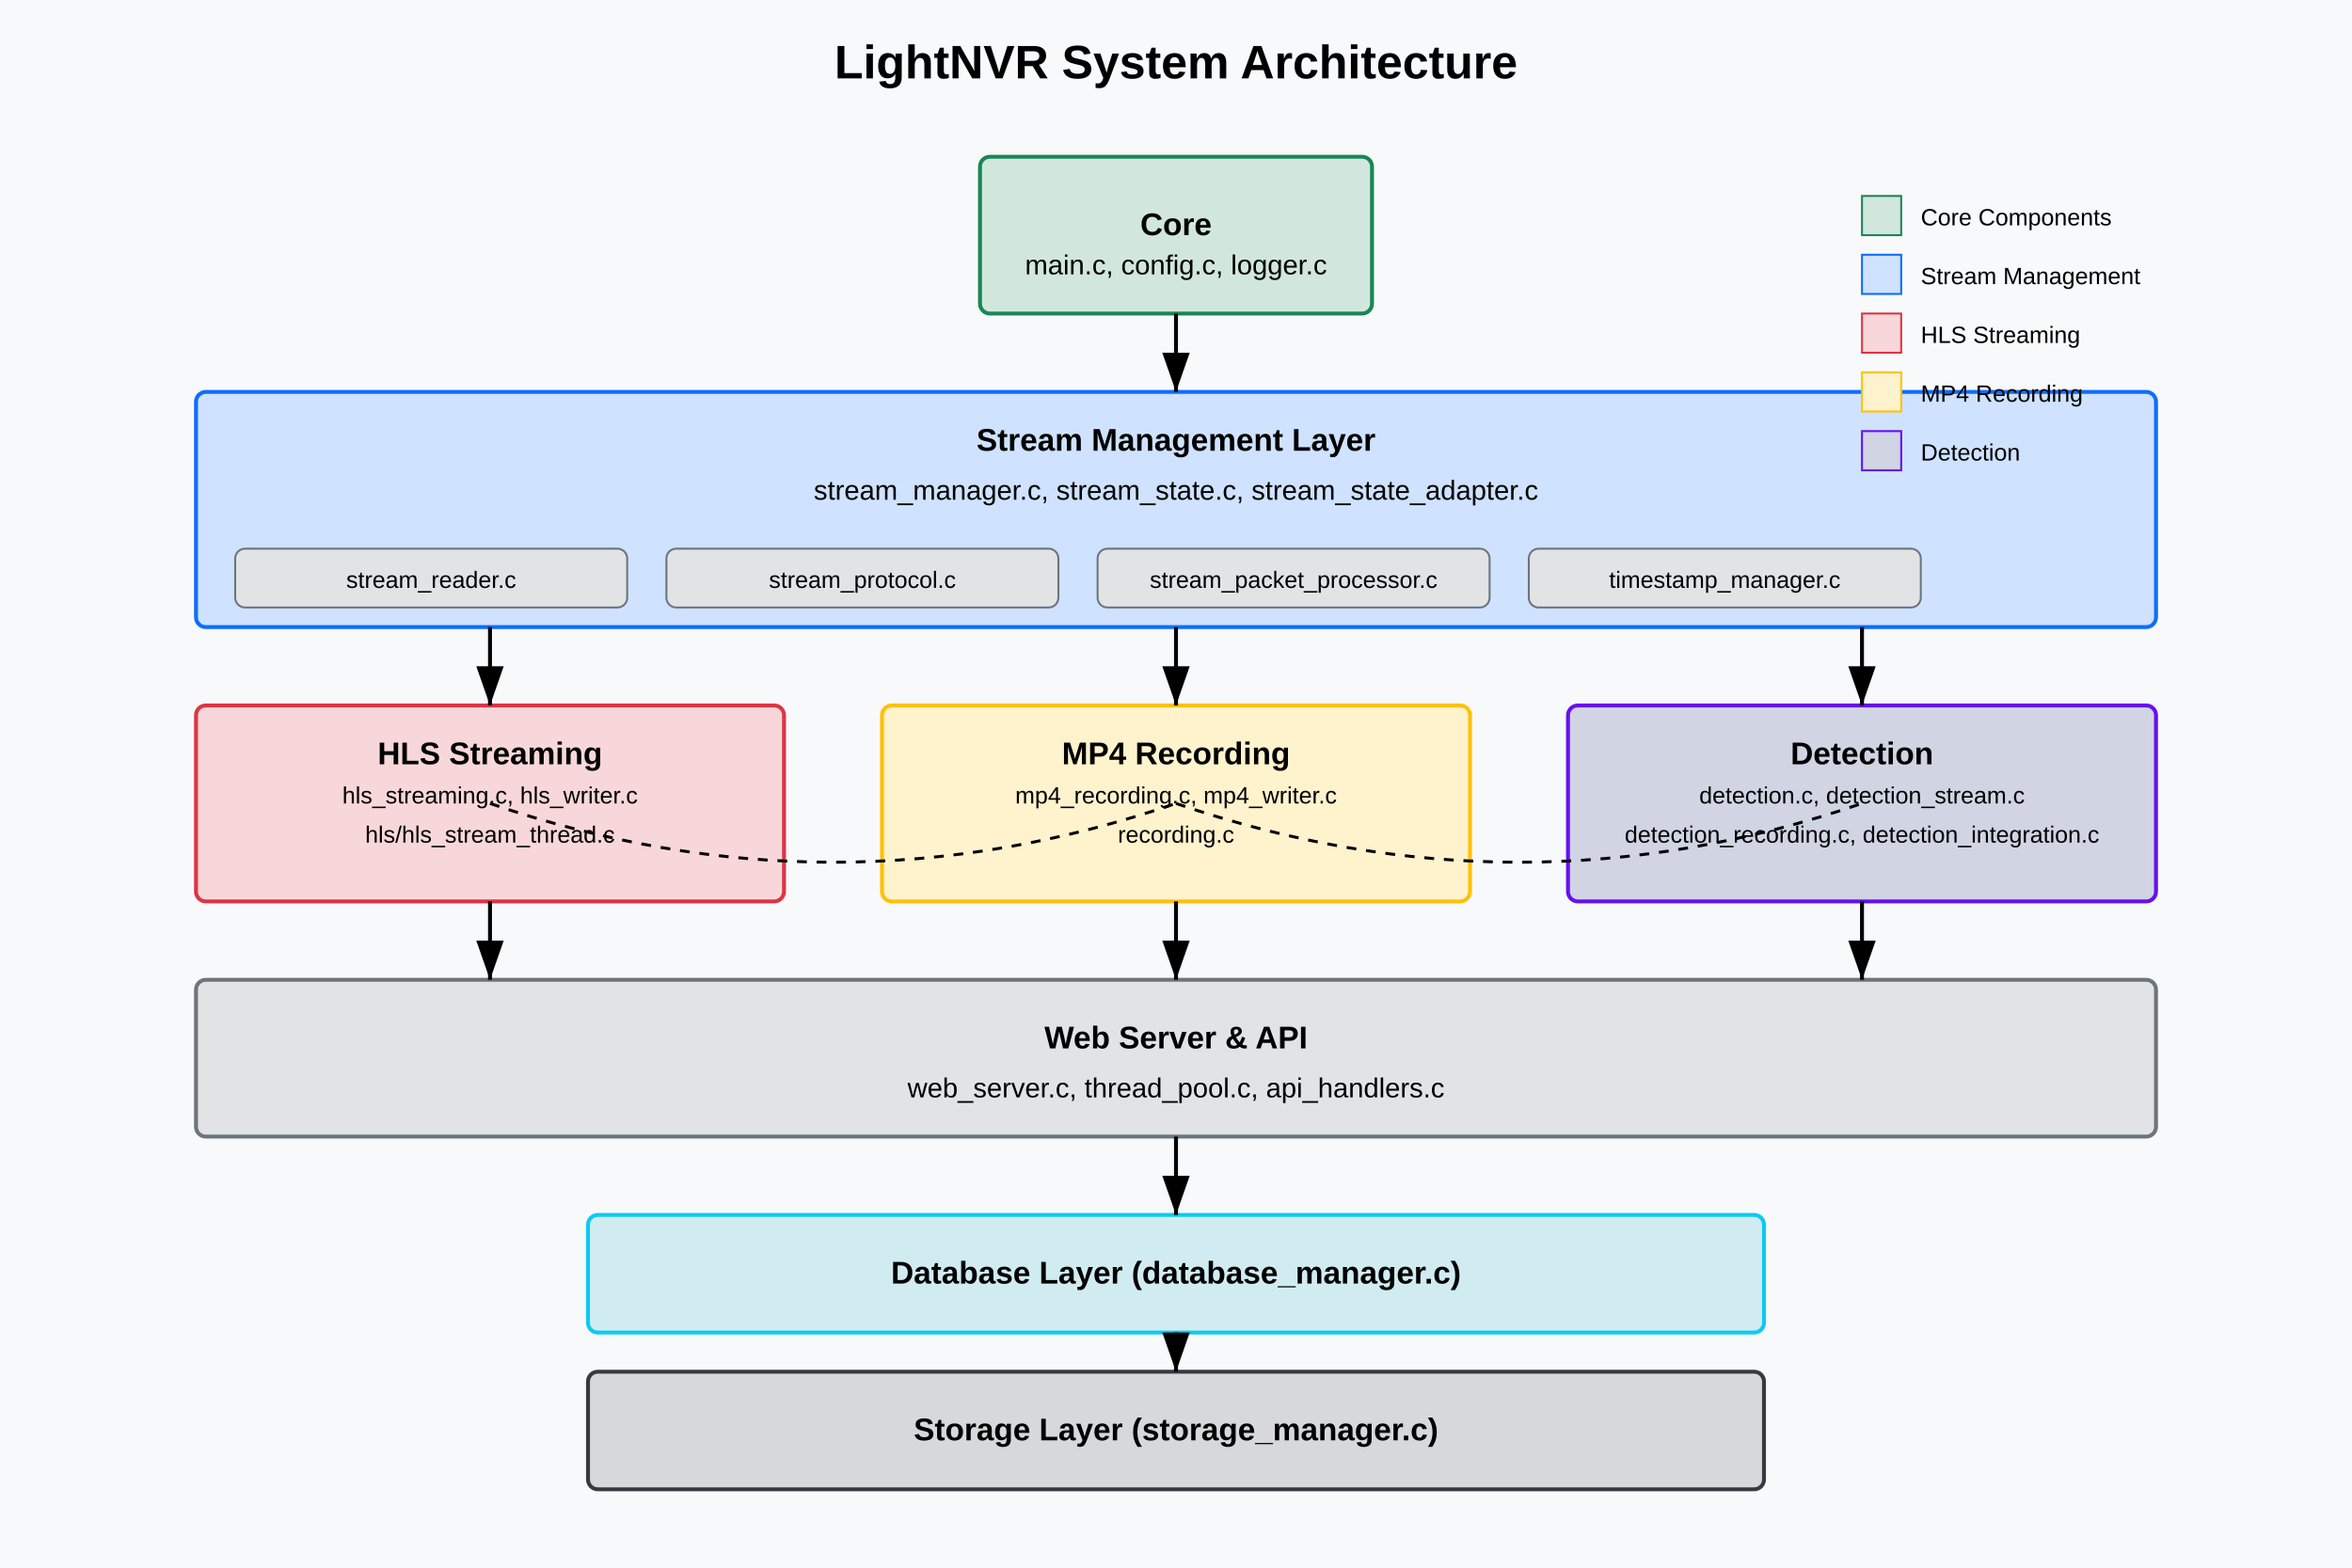
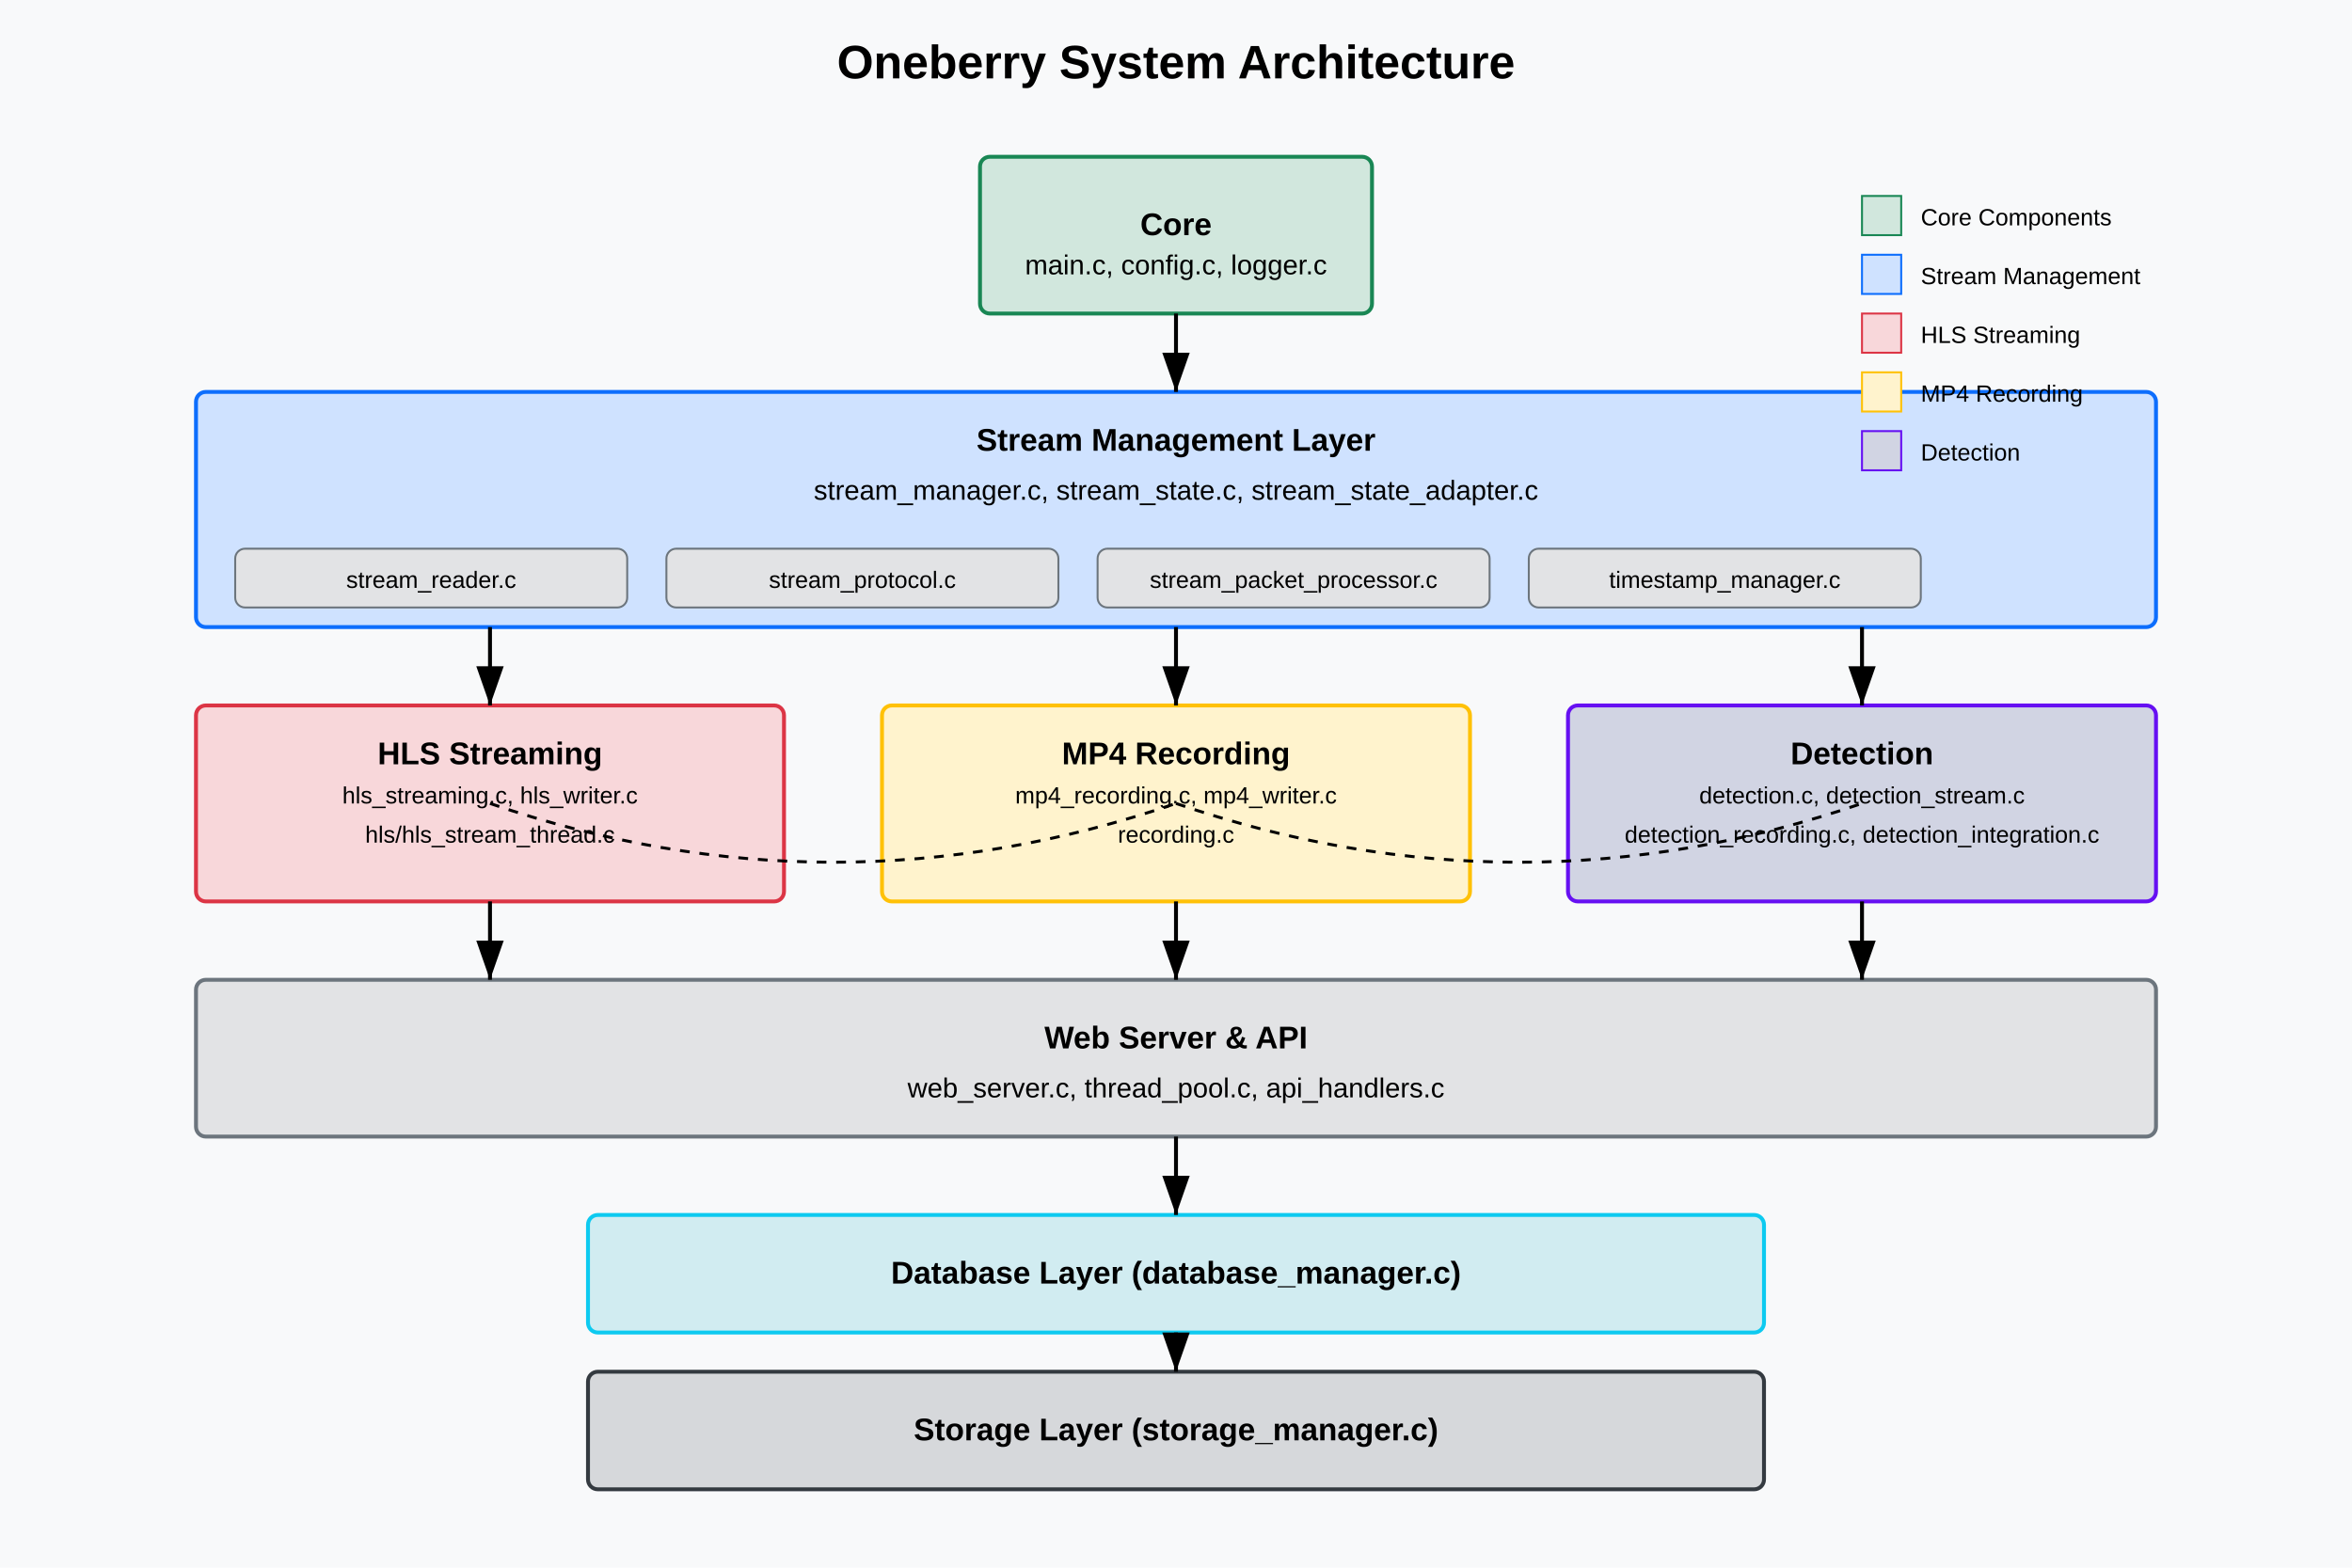
<svg xmlns="http://www.w3.org/2000/svg" viewBox="0 0 1200 800">
  <rect width="1200" height="800" fill="#f8f9fa" />
-   <text x="600" y="40" font-family="Arial" font-size="24" font-weight="bold" text-anchor="middle">LightNVR System Architecture</text>
+   <text x="600" y="40" font-family="Arial" font-size="24" font-weight="bold" text-anchor="middle">Oneberry System Architecture</text>
  <rect x="500" y="80" width="200" height="80" rx="5" fill="#d1e7dd" stroke="#198754" stroke-width="2" />
  <text x="600" y="120" font-family="Arial" font-size="16" font-weight="bold" text-anchor="middle">Core</text>
  <text x="600" y="140" font-family="Arial" font-size="14" text-anchor="middle">main.c, config.c, logger.c</text>
  <rect x="100" y="200" width="1000" height="120" rx="5" fill="#cfe2ff" stroke="#0d6efd" stroke-width="2" />
  <text x="600" y="230" font-family="Arial" font-size="16" font-weight="bold" text-anchor="middle">Stream Management Layer</text>
  <text x="600" y="255" font-family="Arial" font-size="14" text-anchor="middle">stream_manager.c, stream_state.c, stream_state_adapter.c</text>
  <rect x="120" y="280" width="200" height="30" rx="5" fill="#e2e3e5" stroke="#6c757d" stroke-width="1" />
  <text x="220" y="300" font-family="Arial" font-size="12" text-anchor="middle">stream_reader.c</text>
  <rect x="340" y="280" width="200" height="30" rx="5" fill="#e2e3e5" stroke="#6c757d" stroke-width="1" />
  <text x="440" y="300" font-family="Arial" font-size="12" text-anchor="middle">stream_protocol.c</text>
  <rect x="560" y="280" width="200" height="30" rx="5" fill="#e2e3e5" stroke="#6c757d" stroke-width="1" />
  <text x="660" y="300" font-family="Arial" font-size="12" text-anchor="middle">stream_packet_processor.c</text>
  <rect x="780" y="280" width="200" height="30" rx="5" fill="#e2e3e5" stroke="#6c757d" stroke-width="1" />
  <text x="880" y="300" font-family="Arial" font-size="12" text-anchor="middle">timestamp_manager.c</text>
  <rect x="100" y="360" width="300" height="100" rx="5" fill="#f8d7da" stroke="#dc3545" stroke-width="2" />
  <text x="250" y="390" font-family="Arial" font-size="16" font-weight="bold" text-anchor="middle">HLS Streaming</text>
  <text x="250" y="410" font-family="Arial" font-size="12" text-anchor="middle">hls_streaming.c, hls_writer.c</text>
  <text x="250" y="430" font-family="Arial" font-size="12" text-anchor="middle">hls/hls_stream_thread.c</text>
  <rect x="450" y="360" width="300" height="100" rx="5" fill="#fff3cd" stroke="#ffc107" stroke-width="2" />
  <text x="600" y="390" font-family="Arial" font-size="16" font-weight="bold" text-anchor="middle">MP4 Recording</text>
  <text x="600" y="410" font-family="Arial" font-size="12" text-anchor="middle">mp4_recording.c, mp4_writer.c</text>
  <text x="600" y="430" font-family="Arial" font-size="12" text-anchor="middle">recording.c</text>
  <rect x="800" y="360" width="300" height="100" rx="5" fill="#d1d4e3" stroke="#6610f2" stroke-width="2" />
  <text x="950" y="390" font-family="Arial" font-size="16" font-weight="bold" text-anchor="middle">Detection</text>
  <text x="950" y="410" font-family="Arial" font-size="12" text-anchor="middle">detection.c, detection_stream.c</text>
  <text x="950" y="430" font-family="Arial" font-size="12" text-anchor="middle">detection_recording.c, detection_integration.c</text>
  <rect x="100" y="500" width="1000" height="80" rx="5" fill="#e2e3e5" stroke="#6c757d" stroke-width="2" />
  <text x="600" y="535" font-family="Arial" font-size="16" font-weight="bold" text-anchor="middle">Web Server &amp; API</text>
  <text x="600" y="560" font-family="Arial" font-size="14" text-anchor="middle">web_server.c, thread_pool.c, api_handlers.c</text>
  <rect x="300" y="620" width="600" height="60" rx="5" fill="#d1ecf1" stroke="#0dcaf0" stroke-width="2" />
  <text x="600" y="655" font-family="Arial" font-size="16" font-weight="bold" text-anchor="middle">Database Layer (database_manager.c)</text>
  <rect x="300" y="700" width="600" height="60" rx="5" fill="#d6d8db" stroke="#343a40" stroke-width="2" />
  <text x="600" y="735" font-family="Arial" font-size="16" font-weight="bold" text-anchor="middle">Storage Layer (storage_manager.c)</text>
  <line x1="600" y1="160" x2="600" y2="200" stroke="#000" stroke-width="2" marker-end="url(#arrowhead)" />
  <line x1="250" y1="320" x2="250" y2="360" stroke="#000" stroke-width="2" marker-end="url(#arrowhead)" />
  <line x1="600" y1="320" x2="600" y2="360" stroke="#000" stroke-width="2" marker-end="url(#arrowhead)" />
  <line x1="950" y1="320" x2="950" y2="360" stroke="#000" stroke-width="2" marker-end="url(#arrowhead)" />
  <line x1="250" y1="460" x2="250" y2="500" stroke="#000" stroke-width="2" marker-end="url(#arrowhead)" />
  <line x1="600" y1="460" x2="600" y2="500" stroke="#000" stroke-width="2" marker-end="url(#arrowhead)" />
  <line x1="950" y1="460" x2="950" y2="500" stroke="#000" stroke-width="2" marker-end="url(#arrowhead)" />
  <line x1="600" y1="580" x2="600" y2="620" stroke="#000" stroke-width="2" marker-end="url(#arrowhead)" />
  <line x1="600" y1="680" x2="600" y2="700" stroke="#000" stroke-width="2" marker-end="url(#arrowhead)" />
  <path d="M250,410 Q425,470 600,410" fill="none" stroke="#000" stroke-width="1.5" stroke-dasharray="5,5" />
  <path d="M600,410 Q775,470 950,410" fill="none" stroke="#000" stroke-width="1.5" stroke-dasharray="5,5" />
  <rect x="950" y="100" width="20" height="20" fill="#d1e7dd" stroke="#198754" stroke-width="1" />
  <text x="980" y="115" font-family="Arial" font-size="12" text-anchor="start">Core Components</text>
  <rect x="950" y="130" width="20" height="20" fill="#cfe2ff" stroke="#0d6efd" stroke-width="1" />
  <text x="980" y="145" font-family="Arial" font-size="12" text-anchor="start">Stream Management</text>
  <rect x="950" y="160" width="20" height="20" fill="#f8d7da" stroke="#dc3545" stroke-width="1" />
  <text x="980" y="175" font-family="Arial" font-size="12" text-anchor="start">HLS Streaming</text>
  <rect x="950" y="190" width="20" height="20" fill="#fff3cd" stroke="#ffc107" stroke-width="1" />
  <text x="980" y="205" font-family="Arial" font-size="12" text-anchor="start">MP4 Recording</text>
  <rect x="950" y="220" width="20" height="20" fill="#d1d4e3" stroke="#6610f2" stroke-width="1" />
  <text x="980" y="235" font-family="Arial" font-size="12" text-anchor="start">Detection</text>
  <defs>
    <marker id="arrowhead" markerWidth="10" markerHeight="7" refX="10" refY="3.5" orient="auto">
      <polygon points="0 0, 10 3.5, 0 7" fill="#000" />
    </marker>
  </defs>
</svg>
